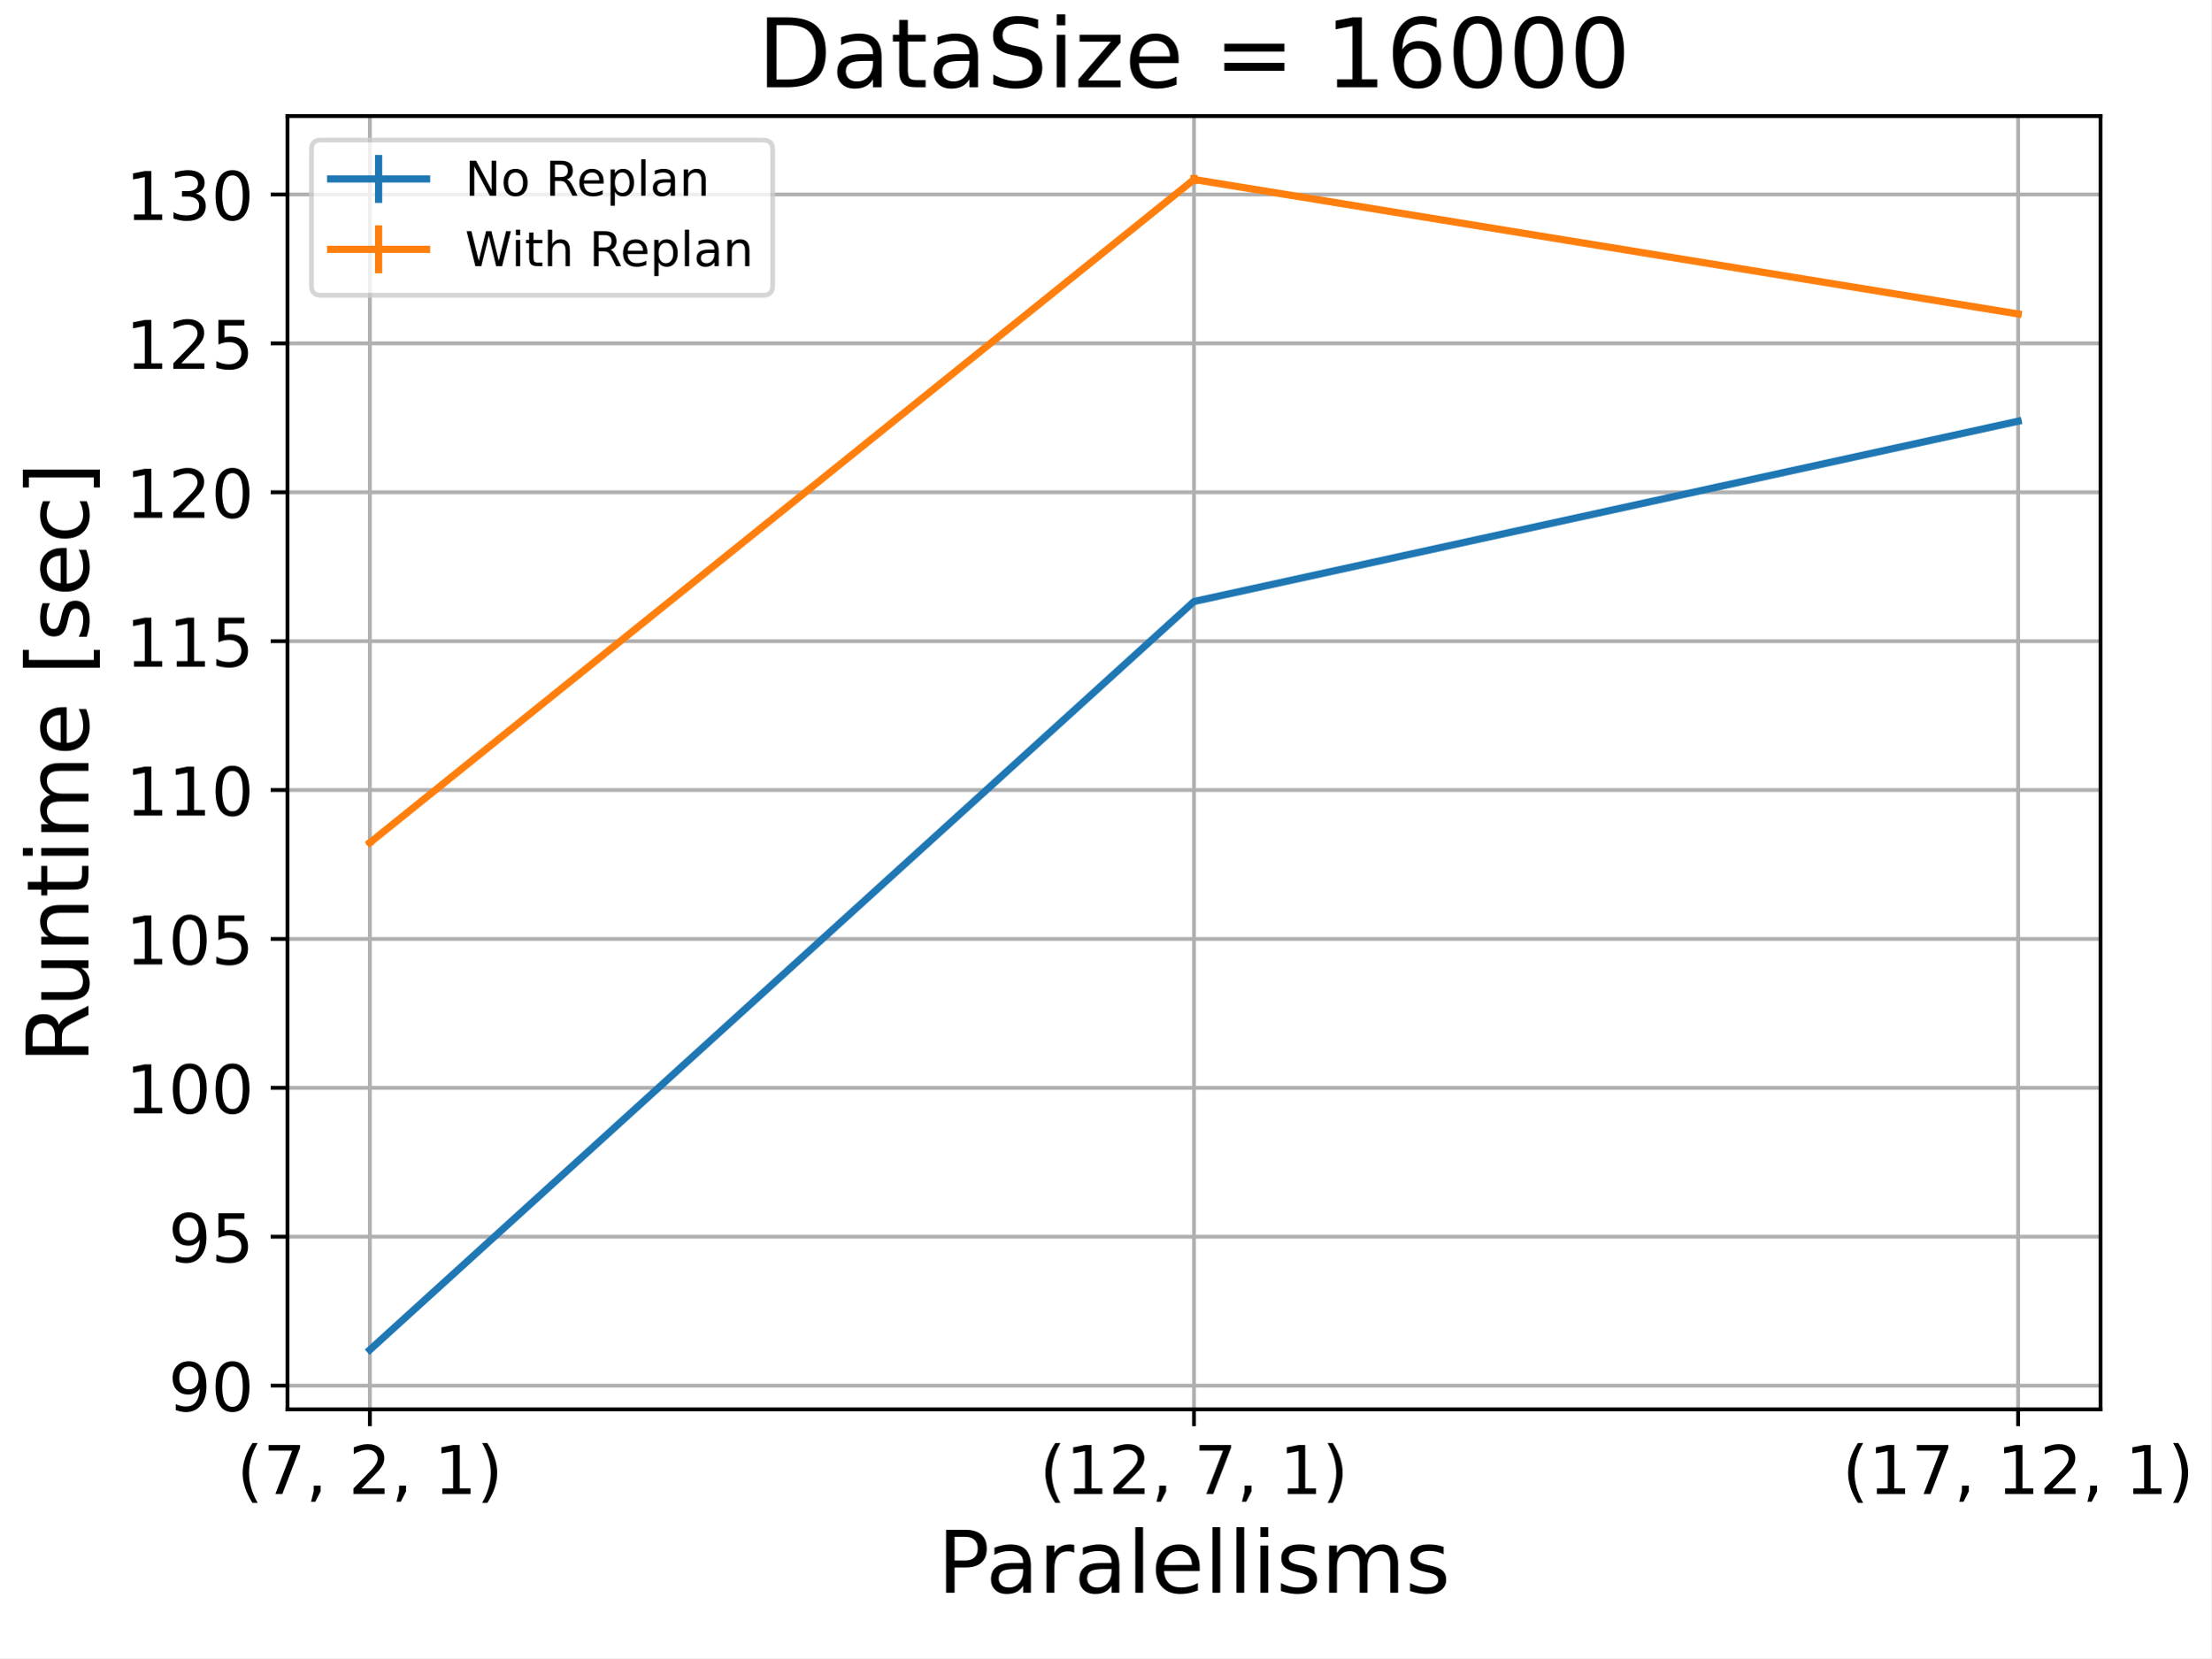
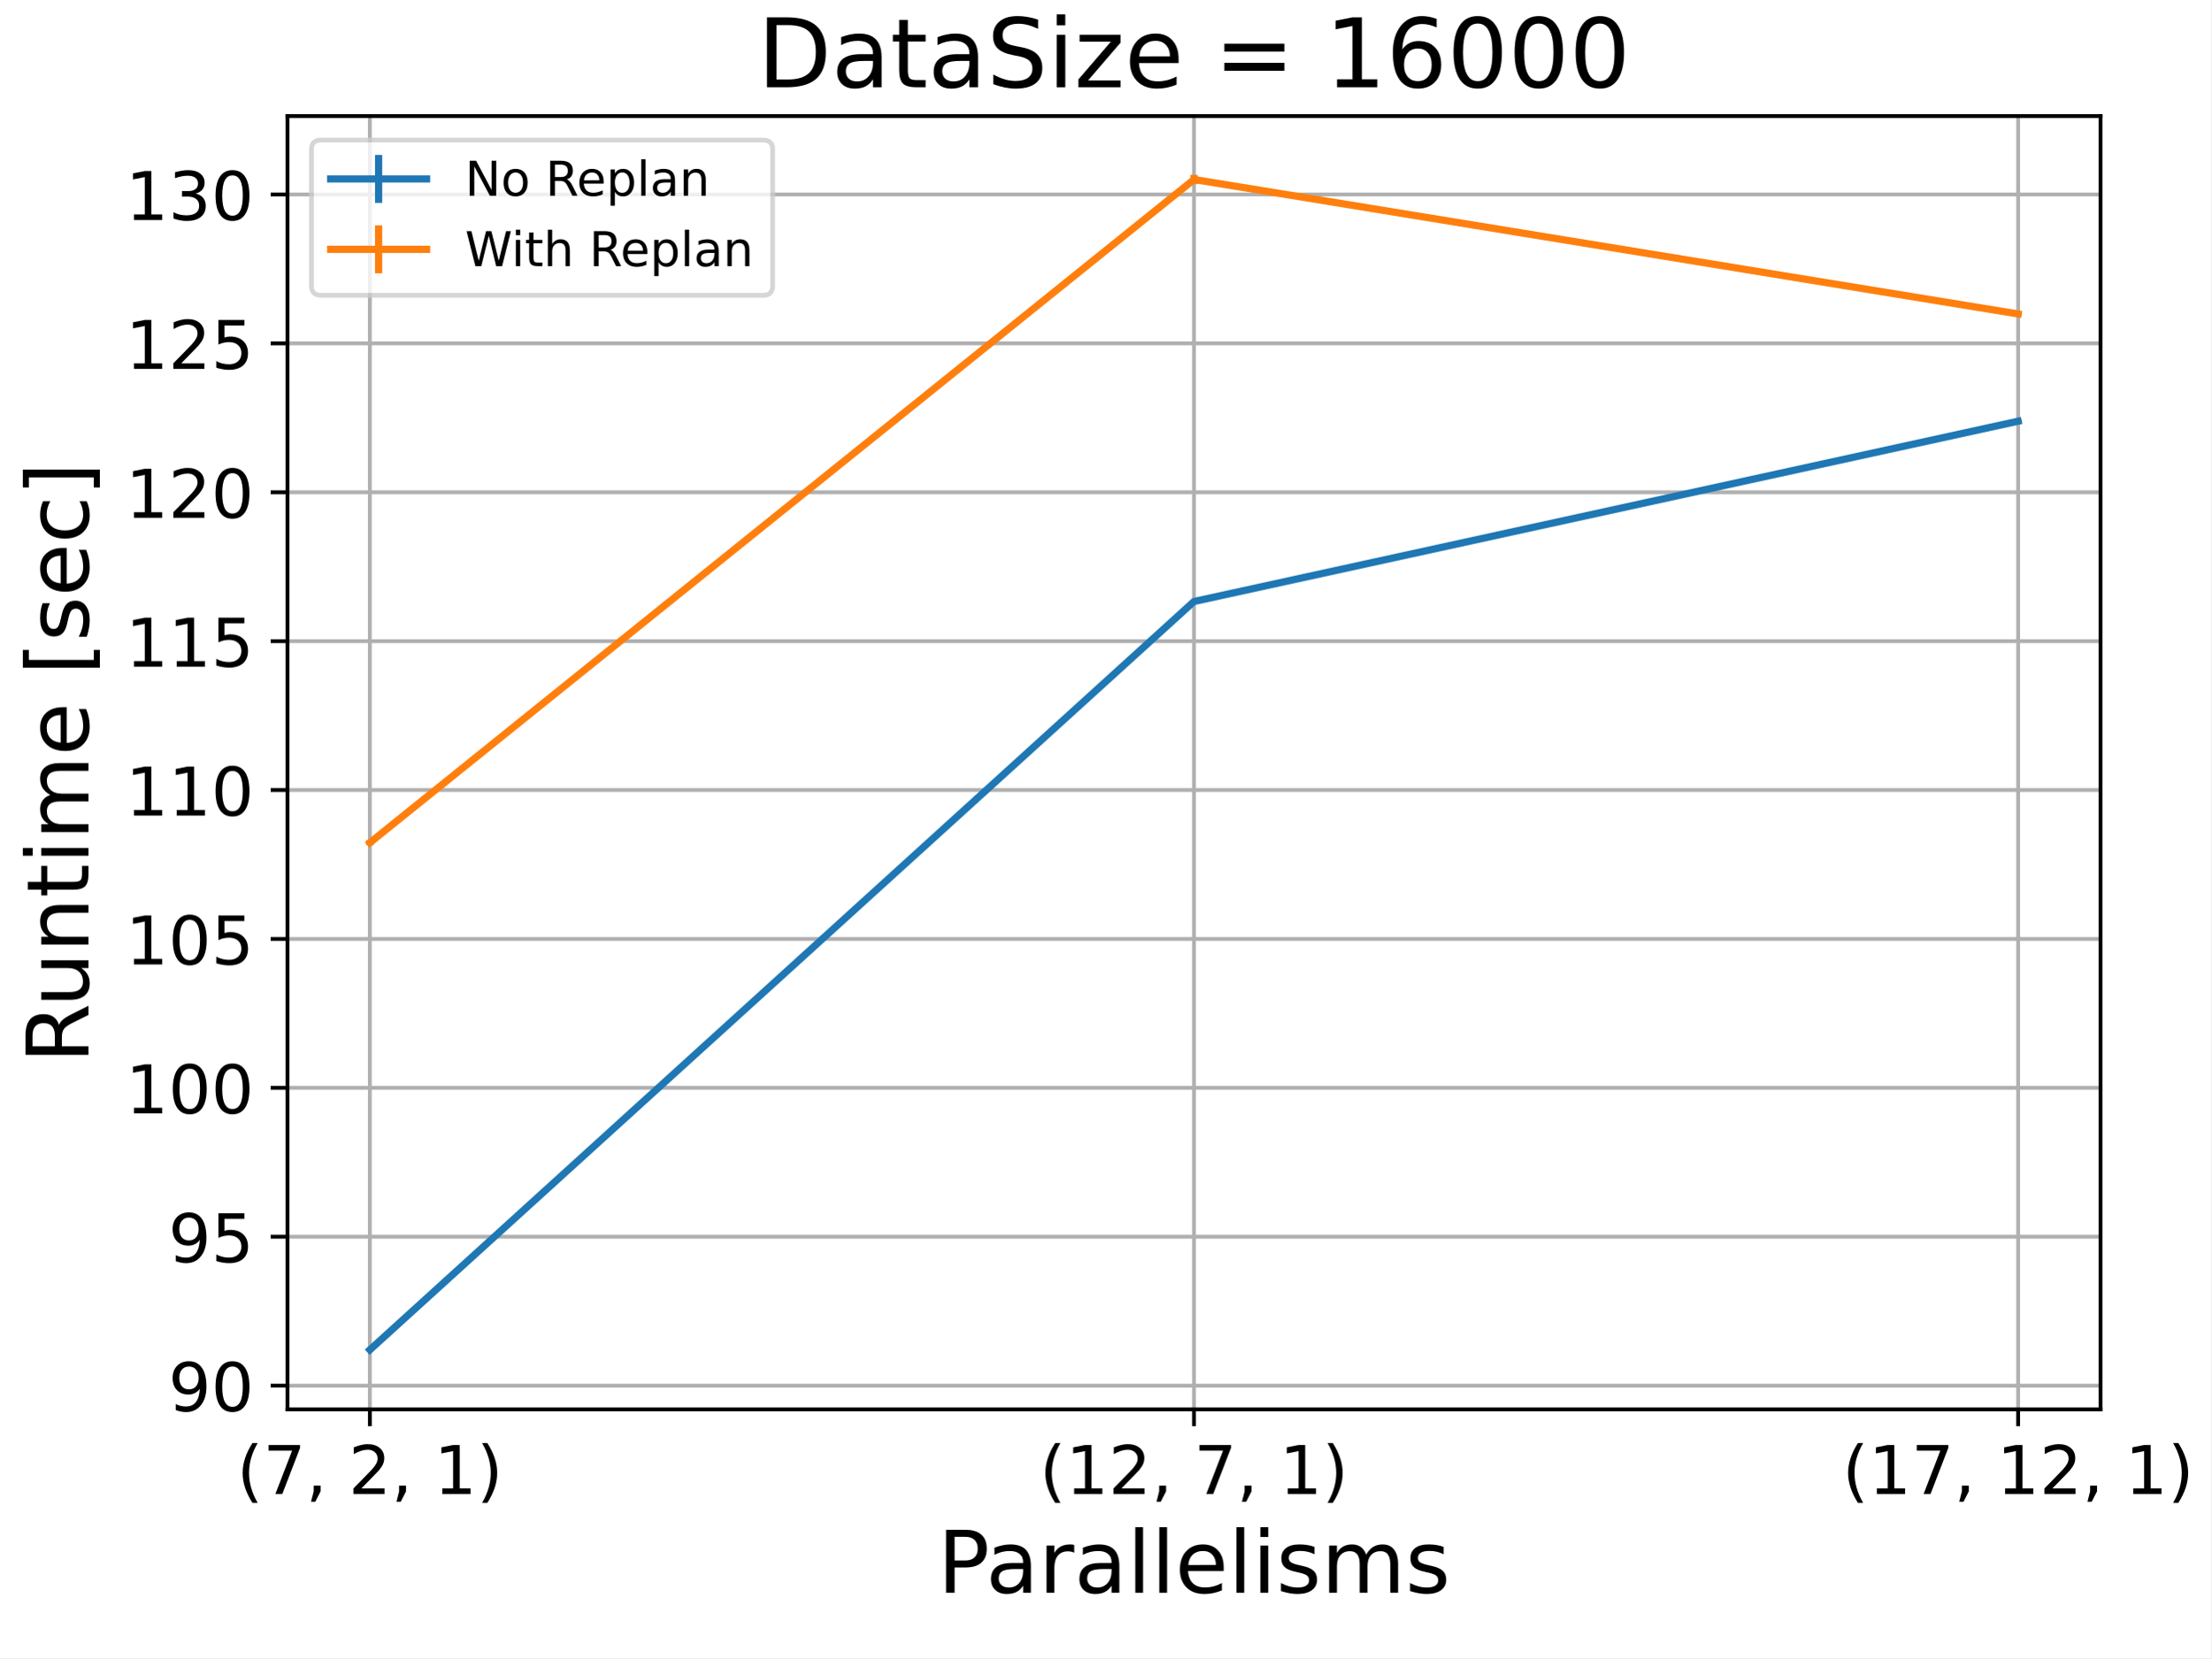
<svg xmlns="http://www.w3.org/2000/svg" xmlns:xlink="http://www.w3.org/1999/xlink" height="345.6pt" version="1.1" viewBox="0 0 460.8 345.6" width="460.8pt">
  <defs>
    <style type="text/css">*{stroke-linecap:butt;stroke-linejoin:round;}</style>
  </defs>
  <g id="figure_1">
    <g id="patch_1">
      <path d="M 0 345.6  L 460.8 345.6  L 460.8 0  L 0 0  z " style="fill:#ffffff;" />
    </g>
    <g id="axes_1">
      <g id="patch_2">
        <path d="M 59.904 293.76  L 437.76 293.76  L 437.76 24.192  L 59.904 24.192  z " style="fill:#ffffff;" />
      </g>
      <g id="matplotlib.axis_1">
        <g id="xtick_1">
          <g id="line2d_1">
-             <path clip-path="url(#pdacc78e159)" d="M 77.079 293.76  L 77.079 24.192  " style="fill:none;stroke:#b0b0b0;stroke-linecap:square;stroke-width:0.8;" />
+             <path clip-path="url(#p713b4b3296)" d="M 77.079 293.76  L 77.079 24.192  " style="fill:none;stroke:#b0b0b0;stroke-linecap:square;stroke-width:0.8;" />
          </g>
          <g id="line2d_2">
            <defs>
-               <path d="M 0 0  L 0 3.5  " id="m74aa0bb97e" style="stroke:#000000;stroke-width:0.8;" />
-             </defs>
-             <g>
-               <use style="stroke:#000000;stroke-width:0.8;" x="77.079" xlink:href="#m74aa0bb97e" y="293.76" />
+               <path d="M 0 0  L 0 3.5  " id="m258c0d583a" style="stroke:#000000;stroke-width:0.8;" />
+             </defs>
+             <g>
+               <use style="stroke:#000000;stroke-width:0.8;" x="77.079" xlink:href="#m258c0d583a" y="293.76" />
            </g>
          </g>
          <g id="text_1">
            <g transform="translate(49.35708 311.3978)scale(0.14 -0.14)">
              <defs>
                <path d="M 1984 4856  Q 1566 4138 1362 3434  Q 1159 2731 1159 2009  Q 1159 1288 1364 580  Q 1569 -128 1984 -844  L 1484 -844  Q 1016 -109 783 600  Q 550 1309 550 2009  Q 550 2706 781 3412  Q 1013 4119 1484 4856  L 1984 4856  z " id="DejaVuSans-28" transform="scale(0.015625)" />
                <path d="M 525 4666  L 3525 4666  L 3525 4397  L 1831 0  L 1172 0  L 2766 4134  L 525 4134  L 525 4666  z " id="DejaVuSans-37" transform="scale(0.015625)" />
                <path d="M 750 794  L 1409 794  L 1409 256  L 897 -744  L 494 -744  L 750 256  L 750 794  z " id="DejaVuSans-2c" transform="scale(0.015625)" />
                <path id="DejaVuSans-20" transform="scale(0.015625)" />
                <path d="M 1228 531  L 3431 531  L 3431 0  L 469 0  L 469 531  Q 828 903 1448 1529  Q 2069 2156 2228 2338  Q 2531 2678 2651 2914  Q 2772 3150 2772 3378  Q 2772 3750 2511 3984  Q 2250 4219 1831 4219  Q 1534 4219 1204 4116  Q 875 4013 500 3803  L 500 4441  Q 881 4594 1212 4672  Q 1544 4750 1819 4750  Q 2544 4750 2975 4387  Q 3406 4025 3406 3419  Q 3406 3131 3298 2873  Q 3191 2616 2906 2266  Q 2828 2175 2409 1742  Q 1991 1309 1228 531  z " id="DejaVuSans-32" transform="scale(0.015625)" />
                <path d="M 794 531  L 1825 531  L 1825 4091  L 703 3866  L 703 4441  L 1819 4666  L 2450 4666  L 2450 531  L 3481 531  L 3481 0  L 794 0  L 794 531  z " id="DejaVuSans-31" transform="scale(0.015625)" />
                <path d="M 513 4856  L 1013 4856  Q 1481 4119 1714 3412  Q 1947 2706 1947 2009  Q 1947 1309 1714 600  Q 1481 -109 1013 -844  L 513 -844  Q 928 -128 1133 580  Q 1338 1288 1338 2009  Q 1338 2731 1133 3434  Q 928 4138 513 4856  z " id="DejaVuSans-29" transform="scale(0.015625)" />
              </defs>
              <use xlink:href="#DejaVuSans-28" />
              <use x="39.014" xlink:href="#DejaVuSans-37" />
              <use x="102.637" xlink:href="#DejaVuSans-2c" />
              <use x="134.424" xlink:href="#DejaVuSans-20" />
              <use x="166.211" xlink:href="#DejaVuSans-32" />
              <use x="229.834" xlink:href="#DejaVuSans-2c" />
              <use x="261.621" xlink:href="#DejaVuSans-20" />
              <use x="293.408" xlink:href="#DejaVuSans-31" />
              <use x="357.031" xlink:href="#DejaVuSans-29" />
            </g>
          </g>
        </g>
        <g id="xtick_2">
          <g id="line2d_3">
-             <path clip-path="url(#pdacc78e159)" d="M 248.832 293.76  L 248.832 24.192  " style="fill:none;stroke:#b0b0b0;stroke-linecap:square;stroke-width:0.8;" />
+             <path clip-path="url(#p713b4b3296)" d="M 248.832 293.76  L 248.832 24.192  " style="fill:none;stroke:#b0b0b0;stroke-linecap:square;stroke-width:0.8;" />
          </g>
          <g id="line2d_4">
            <g>
-               <use style="stroke:#000000;stroke-width:0.8;" x="248.832" xlink:href="#m74aa0bb97e" y="293.76" />
+               <use style="stroke:#000000;stroke-width:0.8;" x="248.832" xlink:href="#m258c0d583a" y="293.76" />
            </g>
          </g>
          <g id="text_2">
            <g transform="translate(216.6561 311.3978)scale(0.14 -0.14)">
              <use xlink:href="#DejaVuSans-28" />
              <use x="39.014" xlink:href="#DejaVuSans-31" />
              <use x="102.637" xlink:href="#DejaVuSans-32" />
              <use x="166.26" xlink:href="#DejaVuSans-2c" />
              <use x="198.047" xlink:href="#DejaVuSans-20" />
              <use x="229.834" xlink:href="#DejaVuSans-37" />
              <use x="293.457" xlink:href="#DejaVuSans-2c" />
              <use x="325.244" xlink:href="#DejaVuSans-20" />
              <use x="357.031" xlink:href="#DejaVuSans-31" />
              <use x="420.654" xlink:href="#DejaVuSans-29" />
            </g>
          </g>
        </g>
        <g id="xtick_3">
          <g id="line2d_5">
-             <path clip-path="url(#pdacc78e159)" d="M 420.585 293.76  L 420.585 24.192  " style="fill:none;stroke:#b0b0b0;stroke-linecap:square;stroke-width:0.8;" />
+             <path clip-path="url(#p713b4b3296)" d="M 420.585 293.76  L 420.585 24.192  " style="fill:none;stroke:#b0b0b0;stroke-linecap:square;stroke-width:0.8;" />
          </g>
          <g id="line2d_6">
            <g>
-               <use style="stroke:#000000;stroke-width:0.8;" x="420.585" xlink:href="#m74aa0bb97e" y="293.76" />
+               <use style="stroke:#000000;stroke-width:0.8;" x="420.585" xlink:href="#m258c0d583a" y="293.76" />
            </g>
          </g>
          <g id="text_3">
            <g transform="translate(383.955 311.3978)scale(0.14 -0.14)">
              <use xlink:href="#DejaVuSans-28" />
              <use x="39.014" xlink:href="#DejaVuSans-31" />
              <use x="102.637" xlink:href="#DejaVuSans-37" />
              <use x="166.26" xlink:href="#DejaVuSans-2c" />
              <use x="198.047" xlink:href="#DejaVuSans-20" />
              <use x="229.834" xlink:href="#DejaVuSans-31" />
              <use x="293.457" xlink:href="#DejaVuSans-32" />
              <use x="357.08" xlink:href="#DejaVuSans-2c" />
              <use x="388.867" xlink:href="#DejaVuSans-20" />
              <use x="420.654" xlink:href="#DejaVuSans-31" />
              <use x="484.277" xlink:href="#DejaVuSans-29" />
            </g>
          </g>
        </g>
        <g id="text_4">
          <g transform="translate(195.3973 331.9866)scale(0.18 -0.18)">
            <defs>
              <path d="M 1259 4147  L 1259 2394  L 2053 2394  Q 2494 2394 2734 2622  Q 2975 2850 2975 3272  Q 2975 3691 2734 3919  Q 2494 4147 2053 4147  L 1259 4147  z M 628 4666  L 2053 4666  Q 2838 4666 3239 4311  Q 3641 3956 3641 3272  Q 3641 2581 3239 2228  Q 2838 1875 2053 1875  L 1259 1875  L 1259 0  L 628 0  L 628 4666  z " id="DejaVuSans-50" transform="scale(0.015625)" />
              <path d="M 2194 1759  Q 1497 1759 1228 1600  Q 959 1441 959 1056  Q 959 750 1161 570  Q 1363 391 1709 391  Q 2188 391 2477 730  Q 2766 1069 2766 1631  L 2766 1759  L 2194 1759  z M 3341 1997  L 3341 0  L 2766 0  L 2766 531  Q 2569 213 2275 61  Q 1981 -91 1556 -91  Q 1019 -91 701 211  Q 384 513 384 1019  Q 384 1609 779 1909  Q 1175 2209 1959 2209  L 2766 2209  L 2766 2266  Q 2766 2663 2505 2880  Q 2244 3097 1772 3097  Q 1472 3097 1187 3025  Q 903 2953 641 2809  L 641 3341  Q 956 3463 1253 3523  Q 1550 3584 1831 3584  Q 2591 3584 2966 3190  Q 3341 2797 3341 1997  z " id="DejaVuSans-61" transform="scale(0.015625)" />
              <path d="M 2631 2963  Q 2534 3019 2420 3045  Q 2306 3072 2169 3072  Q 1681 3072 1420 2755  Q 1159 2438 1159 1844  L 1159 0  L 581 0  L 581 3500  L 1159 3500  L 1159 2956  Q 1341 3275 1631 3429  Q 1922 3584 2338 3584  Q 2397 3584 2469 3576  Q 2541 3569 2628 3553  L 2631 2963  z " id="DejaVuSans-72" transform="scale(0.015625)" />
              <path d="M 603 4863  L 1178 4863  L 1178 0  L 603 0  L 603 4863  z " id="DejaVuSans-6c" transform="scale(0.015625)" />
              <path d="M 3597 1894  L 3597 1613  L 953 1613  Q 991 1019 1311 708  Q 1631 397 2203 397  Q 2534 397 2845 478  Q 3156 559 3463 722  L 3463 178  Q 3153 47 2828 -22  Q 2503 -91 2169 -91  Q 1331 -91 842 396  Q 353 884 353 1716  Q 353 2575 817 3079  Q 1281 3584 2069 3584  Q 2775 3584 3186 3129  Q 3597 2675 3597 1894  z M 3022 2063  Q 3016 2534 2758 2815  Q 2500 3097 2075 3097  Q 1594 3097 1305 2825  Q 1016 2553 972 2059  L 3022 2063  z " id="DejaVuSans-65" transform="scale(0.015625)" />
              <path d="M 603 3500  L 1178 3500  L 1178 0  L 603 0  L 603 3500  z M 603 4863  L 1178 4863  L 1178 4134  L 603 4134  L 603 4863  z " id="DejaVuSans-69" transform="scale(0.015625)" />
              <path d="M 2834 3397  L 2834 2853  Q 2591 2978 2328 3040  Q 2066 3103 1784 3103  Q 1356 3103 1142 2972  Q 928 2841 928 2578  Q 928 2378 1081 2264  Q 1234 2150 1697 2047  L 1894 2003  Q 2506 1872 2764 1633  Q 3022 1394 3022 966  Q 3022 478 2636 193  Q 2250 -91 1575 -91  Q 1294 -91 989 -36  Q 684 19 347 128  L 347 722  Q 666 556 975 473  Q 1284 391 1588 391  Q 1994 391 2212 530  Q 2431 669 2431 922  Q 2431 1156 2273 1281  Q 2116 1406 1581 1522  L 1381 1569  Q 847 1681 609 1914  Q 372 2147 372 2553  Q 372 3047 722 3315  Q 1072 3584 1716 3584  Q 2034 3584 2315 3537  Q 2597 3491 2834 3397  z " id="DejaVuSans-73" transform="scale(0.015625)" />
              <path d="M 3328 2828  Q 3544 3216 3844 3400  Q 4144 3584 4550 3584  Q 5097 3584 5394 3201  Q 5691 2819 5691 2113  L 5691 0  L 5113 0  L 5113 2094  Q 5113 2597 4934 2840  Q 4756 3084 4391 3084  Q 3944 3084 3684 2787  Q 3425 2491 3425 1978  L 3425 0  L 2847 0  L 2847 2094  Q 2847 2600 2669 2842  Q 2491 3084 2119 3084  Q 1678 3084 1418 2786  Q 1159 2488 1159 1978  L 1159 0  L 581 0  L 581 3500  L 1159 3500  L 1159 2956  Q 1356 3278 1631 3431  Q 1906 3584 2284 3584  Q 2666 3584 2933 3390  Q 3200 3197 3328 2828  z " id="DejaVuSans-6d" transform="scale(0.015625)" />
            </defs>
            <use xlink:href="#DejaVuSans-50" />
            <use x="55.803" xlink:href="#DejaVuSans-61" />
            <use x="117.082" xlink:href="#DejaVuSans-72" />
            <use x="158.195" xlink:href="#DejaVuSans-61" />
            <use x="219.475" xlink:href="#DejaVuSans-6c" />
-             <use x="247.258" xlink:href="#DejaVuSans-65" />
-             <use x="308.781" xlink:href="#DejaVuSans-6c" />
+             <use x="247.258" xlink:href="#DejaVuSans-6c" />
+             <use x="275.041" xlink:href="#DejaVuSans-65" />
            <use x="336.564" xlink:href="#DejaVuSans-6c" />
            <use x="364.348" xlink:href="#DejaVuSans-69" />
            <use x="392.131" xlink:href="#DejaVuSans-73" />
            <use x="444.23" xlink:href="#DejaVuSans-6d" />
            <use x="541.643" xlink:href="#DejaVuSans-73" />
          </g>
        </g>
      </g>
      <g id="matplotlib.axis_2">
        <g id="ytick_1">
          <g id="line2d_7">
-             <path clip-path="url(#pdacc78e159)" d="M 59.904 288.808  L 437.76 288.808  " style="fill:none;stroke:#b0b0b0;stroke-linecap:square;stroke-width:0.8;" />
+             <path clip-path="url(#p713b4b3296)" d="M 59.904 288.808  L 437.76 288.808  " style="fill:none;stroke:#b0b0b0;stroke-linecap:square;stroke-width:0.8;" />
          </g>
          <g id="line2d_8">
            <defs>
-               <path d="M 0 0  L -3.5 0  " id="m54850f88cc" style="stroke:#000000;stroke-width:0.8;" />
-             </defs>
-             <g>
-               <use style="stroke:#000000;stroke-width:0.8;" x="59.904" xlink:href="#m54850f88cc" y="288.808" />
+               <path d="M 0 0  L -3.5 0  " id="m6ac1af19ff" style="stroke:#000000;stroke-width:0.8;" />
+             </defs>
+             <g>
+               <use style="stroke:#000000;stroke-width:0.8;" x="59.904" xlink:href="#m6ac1af19ff" y="288.808" />
            </g>
          </g>
          <g id="text_5">
            <g transform="translate(35.089 294.1268)scale(0.14 -0.14)">
              <defs>
                <path d="M 703 97  L 703 672  Q 941 559 1184 500  Q 1428 441 1663 441  Q 2288 441 2617 861  Q 2947 1281 2994 2138  Q 2813 1869 2534 1725  Q 2256 1581 1919 1581  Q 1219 1581 811 2004  Q 403 2428 403 3163  Q 403 3881 828 4315  Q 1253 4750 1959 4750  Q 2769 4750 3195 4129  Q 3622 3509 3622 2328  Q 3622 1225 3098 567  Q 2575 -91 1691 -91  Q 1453 -91 1209 -44  Q 966 3 703 97  z M 1959 2075  Q 2384 2075 2632 2365  Q 2881 2656 2881 3163  Q 2881 3666 2632 3958  Q 2384 4250 1959 4250  Q 1534 4250 1286 3958  Q 1038 3666 1038 3163  Q 1038 2656 1286 2365  Q 1534 2075 1959 2075  z " id="DejaVuSans-39" transform="scale(0.015625)" />
                <path d="M 2034 4250  Q 1547 4250 1301 3770  Q 1056 3291 1056 2328  Q 1056 1369 1301 889  Q 1547 409 2034 409  Q 2525 409 2770 889  Q 3016 1369 3016 2328  Q 3016 3291 2770 3770  Q 2525 4250 2034 4250  z M 2034 4750  Q 2819 4750 3233 4129  Q 3647 3509 3647 2328  Q 3647 1150 3233 529  Q 2819 -91 2034 -91  Q 1250 -91 836 529  Q 422 1150 422 2328  Q 422 3509 836 4129  Q 1250 4750 2034 4750  z " id="DejaVuSans-30" transform="scale(0.015625)" />
              </defs>
              <use xlink:href="#DejaVuSans-39" />
              <use x="63.623" xlink:href="#DejaVuSans-30" />
            </g>
          </g>
        </g>
        <g id="ytick_2">
          <g id="line2d_9">
-             <path clip-path="url(#pdacc78e159)" d="M 59.904 257.773  L 437.76 257.773  " style="fill:none;stroke:#b0b0b0;stroke-linecap:square;stroke-width:0.8;" />
+             <path clip-path="url(#p713b4b3296)" d="M 59.904 257.773  L 437.76 257.773  " style="fill:none;stroke:#b0b0b0;stroke-linecap:square;stroke-width:0.8;" />
          </g>
          <g id="line2d_10">
            <g>
-               <use style="stroke:#000000;stroke-width:0.8;" x="59.904" xlink:href="#m54850f88cc" y="257.773" />
+               <use style="stroke:#000000;stroke-width:0.8;" x="59.904" xlink:href="#m6ac1af19ff" y="257.773" />
            </g>
          </g>
          <g id="text_6">
            <g transform="translate(35.089 263.0922)scale(0.14 -0.14)">
              <defs>
                <path d="M 691 4666  L 3169 4666  L 3169 4134  L 1269 4134  L 1269 2991  Q 1406 3038 1543 3061  Q 1681 3084 1819 3084  Q 2600 3084 3056 2656  Q 3513 2228 3513 1497  Q 3513 744 3044 326  Q 2575 -91 1722 -91  Q 1428 -91 1123 -41  Q 819 9 494 109  L 494 744  Q 775 591 1075 516  Q 1375 441 1709 441  Q 2250 441 2565 725  Q 2881 1009 2881 1497  Q 2881 1984 2565 2268  Q 2250 2553 1709 2553  Q 1456 2553 1204 2497  Q 953 2441 691 2322  L 691 4666  z " id="DejaVuSans-35" transform="scale(0.015625)" />
              </defs>
              <use xlink:href="#DejaVuSans-39" />
              <use x="63.623" xlink:href="#DejaVuSans-35" />
            </g>
          </g>
        </g>
        <g id="ytick_3">
          <g id="line2d_11">
-             <path clip-path="url(#pdacc78e159)" d="M 59.904 226.739  L 437.76 226.739  " style="fill:none;stroke:#b0b0b0;stroke-linecap:square;stroke-width:0.8;" />
+             <path clip-path="url(#p713b4b3296)" d="M 59.904 226.739  L 437.76 226.739  " style="fill:none;stroke:#b0b0b0;stroke-linecap:square;stroke-width:0.8;" />
          </g>
          <g id="line2d_12">
            <g>
-               <use style="stroke:#000000;stroke-width:0.8;" x="59.904" xlink:href="#m54850f88cc" y="226.739" />
+               <use style="stroke:#000000;stroke-width:0.8;" x="59.904" xlink:href="#m6ac1af19ff" y="226.739" />
            </g>
          </g>
          <g id="text_7">
            <g transform="translate(26.1815 232.0575)scale(0.14 -0.14)">
              <use xlink:href="#DejaVuSans-31" />
              <use x="63.623" xlink:href="#DejaVuSans-30" />
              <use x="127.246" xlink:href="#DejaVuSans-30" />
            </g>
          </g>
        </g>
        <g id="ytick_4">
          <g id="line2d_13">
-             <path clip-path="url(#pdacc78e159)" d="M 59.904 195.704  L 437.76 195.704  " style="fill:none;stroke:#b0b0b0;stroke-linecap:square;stroke-width:0.8;" />
+             <path clip-path="url(#p713b4b3296)" d="M 59.904 195.704  L 437.76 195.704  " style="fill:none;stroke:#b0b0b0;stroke-linecap:square;stroke-width:0.8;" />
          </g>
          <g id="line2d_14">
            <g>
-               <use style="stroke:#000000;stroke-width:0.8;" x="59.904" xlink:href="#m54850f88cc" y="195.704" />
+               <use style="stroke:#000000;stroke-width:0.8;" x="59.904" xlink:href="#m6ac1af19ff" y="195.704" />
            </g>
          </g>
          <g id="text_8">
            <g transform="translate(26.1815 201.0229)scale(0.14 -0.14)">
              <use xlink:href="#DejaVuSans-31" />
              <use x="63.623" xlink:href="#DejaVuSans-30" />
              <use x="127.246" xlink:href="#DejaVuSans-35" />
            </g>
          </g>
        </g>
        <g id="ytick_5">
          <g id="line2d_15">
-             <path clip-path="url(#pdacc78e159)" d="M 59.904 164.669  L 437.76 164.669  " style="fill:none;stroke:#b0b0b0;stroke-linecap:square;stroke-width:0.8;" />
+             <path clip-path="url(#p713b4b3296)" d="M 59.904 164.669  L 437.76 164.669  " style="fill:none;stroke:#b0b0b0;stroke-linecap:square;stroke-width:0.8;" />
          </g>
          <g id="line2d_16">
            <g>
-               <use style="stroke:#000000;stroke-width:0.8;" x="59.904" xlink:href="#m54850f88cc" y="164.669" />
+               <use style="stroke:#000000;stroke-width:0.8;" x="59.904" xlink:href="#m6ac1af19ff" y="164.669" />
            </g>
          </g>
          <g id="text_9">
            <g transform="translate(26.1815 169.9883)scale(0.14 -0.14)">
              <use xlink:href="#DejaVuSans-31" />
              <use x="63.623" xlink:href="#DejaVuSans-31" />
              <use x="127.246" xlink:href="#DejaVuSans-30" />
            </g>
          </g>
        </g>
        <g id="ytick_6">
          <g id="line2d_17">
-             <path clip-path="url(#pdacc78e159)" d="M 59.904 133.635  L 437.76 133.635  " style="fill:none;stroke:#b0b0b0;stroke-linecap:square;stroke-width:0.8;" />
+             <path clip-path="url(#p713b4b3296)" d="M 59.904 133.635  L 437.76 133.635  " style="fill:none;stroke:#b0b0b0;stroke-linecap:square;stroke-width:0.8;" />
          </g>
          <g id="line2d_18">
            <g>
-               <use style="stroke:#000000;stroke-width:0.8;" x="59.904" xlink:href="#m54850f88cc" y="133.635" />
+               <use style="stroke:#000000;stroke-width:0.8;" x="59.904" xlink:href="#m6ac1af19ff" y="133.635" />
            </g>
          </g>
          <g id="text_10">
            <g transform="translate(26.1815 138.9536)scale(0.14 -0.14)">
              <use xlink:href="#DejaVuSans-31" />
              <use x="63.623" xlink:href="#DejaVuSans-31" />
              <use x="127.246" xlink:href="#DejaVuSans-35" />
            </g>
          </g>
        </g>
        <g id="ytick_7">
          <g id="line2d_19">
-             <path clip-path="url(#pdacc78e159)" d="M 59.904 102.6  L 437.76 102.6  " style="fill:none;stroke:#b0b0b0;stroke-linecap:square;stroke-width:0.8;" />
+             <path clip-path="url(#p713b4b3296)" d="M 59.904 102.6  L 437.76 102.6  " style="fill:none;stroke:#b0b0b0;stroke-linecap:square;stroke-width:0.8;" />
          </g>
          <g id="line2d_20">
            <g>
-               <use style="stroke:#000000;stroke-width:0.8;" x="59.904" xlink:href="#m54850f88cc" y="102.6" />
+               <use style="stroke:#000000;stroke-width:0.8;" x="59.904" xlink:href="#m6ac1af19ff" y="102.6" />
            </g>
          </g>
          <g id="text_11">
            <g transform="translate(26.1815 107.919)scale(0.14 -0.14)">
              <use xlink:href="#DejaVuSans-31" />
              <use x="63.623" xlink:href="#DejaVuSans-32" />
              <use x="127.246" xlink:href="#DejaVuSans-30" />
            </g>
          </g>
        </g>
        <g id="ytick_8">
          <g id="line2d_21">
-             <path clip-path="url(#pdacc78e159)" d="M 59.904 71.565  L 437.76 71.565  " style="fill:none;stroke:#b0b0b0;stroke-linecap:square;stroke-width:0.8;" />
+             <path clip-path="url(#p713b4b3296)" d="M 59.904 71.565  L 437.76 71.565  " style="fill:none;stroke:#b0b0b0;stroke-linecap:square;stroke-width:0.8;" />
          </g>
          <g id="line2d_22">
            <g>
-               <use style="stroke:#000000;stroke-width:0.8;" x="59.904" xlink:href="#m54850f88cc" y="71.565" />
+               <use style="stroke:#000000;stroke-width:0.8;" x="59.904" xlink:href="#m6ac1af19ff" y="71.565" />
            </g>
          </g>
          <g id="text_12">
            <g transform="translate(26.1815 76.88434)scale(0.14 -0.14)">
              <use xlink:href="#DejaVuSans-31" />
              <use x="63.623" xlink:href="#DejaVuSans-32" />
              <use x="127.246" xlink:href="#DejaVuSans-35" />
            </g>
          </g>
        </g>
        <g id="ytick_9">
          <g id="line2d_23">
-             <path clip-path="url(#pdacc78e159)" d="M 59.904 40.531  L 437.76 40.531  " style="fill:none;stroke:#b0b0b0;stroke-linecap:square;stroke-width:0.8;" />
+             <path clip-path="url(#p713b4b3296)" d="M 59.904 40.531  L 437.76 40.531  " style="fill:none;stroke:#b0b0b0;stroke-linecap:square;stroke-width:0.8;" />
          </g>
          <g id="line2d_24">
            <g>
-               <use style="stroke:#000000;stroke-width:0.8;" x="59.904" xlink:href="#m54850f88cc" y="40.531" />
+               <use style="stroke:#000000;stroke-width:0.8;" x="59.904" xlink:href="#m6ac1af19ff" y="40.531" />
            </g>
          </g>
          <g id="text_13">
            <g transform="translate(26.1815 45.84971)scale(0.14 -0.14)">
              <defs>
                <path d="M 2597 2516  Q 3050 2419 3304 2112  Q 3559 1806 3559 1356  Q 3559 666 3084 287  Q 2609 -91 1734 -91  Q 1441 -91 1130 -33  Q 819 25 488 141  L 488 750  Q 750 597 1062 519  Q 1375 441 1716 441  Q 2309 441 2620 675  Q 2931 909 2931 1356  Q 2931 1769 2642 2001  Q 2353 2234 1838 2234  L 1294 2234  L 1294 2753  L 1863 2753  Q 2328 2753 2575 2939  Q 2822 3125 2822 3475  Q 2822 3834 2567 4026  Q 2313 4219 1838 4219  Q 1578 4219 1281 4162  Q 984 4106 628 3988  L 628 4550  Q 988 4650 1302 4700  Q 1616 4750 1894 4750  Q 2613 4750 3031 4423  Q 3450 4097 3450 3541  Q 3450 3153 3228 2886  Q 3006 2619 2597 2516  z " id="DejaVuSans-33" transform="scale(0.015625)" />
              </defs>
              <use xlink:href="#DejaVuSans-31" />
              <use x="63.623" xlink:href="#DejaVuSans-33" />
              <use x="127.246" xlink:href="#DejaVuSans-30" />
            </g>
          </g>
        </g>
        <g id="text_14">
          <g transform="translate(18.43806 221.623)rotate(-90)scale(0.18 -0.18)">
            <defs>
              <path d="M 2841 2188  Q 3044 2119 3236 1894  Q 3428 1669 3622 1275  L 4263 0  L 3584 0  L 2988 1197  Q 2756 1666 2539 1819  Q 2322 1972 1947 1972  L 1259 1972  L 1259 0  L 628 0  L 628 4666  L 2053 4666  Q 2853 4666 3247 4331  Q 3641 3997 3641 3322  Q 3641 2881 3436 2590  Q 3231 2300 2841 2188  z M 1259 4147  L 1259 2491  L 2053 2491  Q 2509 2491 2742 2702  Q 2975 2913 2975 3322  Q 2975 3731 2742 3939  Q 2509 4147 2053 4147  L 1259 4147  z " id="DejaVuSans-52" transform="scale(0.015625)" />
              <path d="M 544 1381  L 544 3500  L 1119 3500  L 1119 1403  Q 1119 906 1312 657  Q 1506 409 1894 409  Q 2359 409 2629 706  Q 2900 1003 2900 1516  L 2900 3500  L 3475 3500  L 3475 0  L 2900 0  L 2900 538  Q 2691 219 2414 64  Q 2138 -91 1772 -91  Q 1169 -91 856 284  Q 544 659 544 1381  z M 1991 3584  L 1991 3584  z " id="DejaVuSans-75" transform="scale(0.015625)" />
              <path d="M 3513 2113  L 3513 0  L 2938 0  L 2938 2094  Q 2938 2591 2744 2837  Q 2550 3084 2163 3084  Q 1697 3084 1428 2787  Q 1159 2491 1159 1978  L 1159 0  L 581 0  L 581 3500  L 1159 3500  L 1159 2956  Q 1366 3272 1645 3428  Q 1925 3584 2291 3584  Q 2894 3584 3203 3211  Q 3513 2838 3513 2113  z " id="DejaVuSans-6e" transform="scale(0.015625)" />
              <path d="M 1172 4494  L 1172 3500  L 2356 3500  L 2356 3053  L 1172 3053  L 1172 1153  Q 1172 725 1289 603  Q 1406 481 1766 481  L 2356 481  L 2356 0  L 1766 0  Q 1100 0 847 248  Q 594 497 594 1153  L 594 3053  L 172 3053  L 172 3500  L 594 3500  L 594 4494  L 1172 4494  z " id="DejaVuSans-74" transform="scale(0.015625)" />
              <path d="M 550 4863  L 1875 4863  L 1875 4416  L 1125 4416  L 1125 -397  L 1875 -397  L 1875 -844  L 550 -844  L 550 4863  z " id="DejaVuSans-5b" transform="scale(0.015625)" />
              <path d="M 3122 3366  L 3122 2828  Q 2878 2963 2633 3030  Q 2388 3097 2138 3097  Q 1578 3097 1268 2742  Q 959 2388 959 1747  Q 959 1106 1268 751  Q 1578 397 2138 397  Q 2388 397 2633 464  Q 2878 531 3122 666  L 3122 134  Q 2881 22 2623 -34  Q 2366 -91 2075 -91  Q 1284 -91 818 406  Q 353 903 353 1747  Q 353 2603 823 3093  Q 1294 3584 2113 3584  Q 2378 3584 2631 3529  Q 2884 3475 3122 3366  z " id="DejaVuSans-63" transform="scale(0.015625)" />
              <path d="M 1947 4863  L 1947 -844  L 622 -844  L 622 -397  L 1369 -397  L 1369 4416  L 622 4416  L 622 4863  L 1947 4863  z " id="DejaVuSans-5d" transform="scale(0.015625)" />
            </defs>
            <use xlink:href="#DejaVuSans-52" />
            <use x="64.982" xlink:href="#DejaVuSans-75" />
            <use x="128.361" xlink:href="#DejaVuSans-6e" />
            <use x="191.74" xlink:href="#DejaVuSans-74" />
            <use x="230.949" xlink:href="#DejaVuSans-69" />
            <use x="258.732" xlink:href="#DejaVuSans-6d" />
            <use x="356.145" xlink:href="#DejaVuSans-65" />
            <use x="417.668" xlink:href="#DejaVuSans-20" />
            <use x="449.455" xlink:href="#DejaVuSans-5b" />
            <use x="488.469" xlink:href="#DejaVuSans-73" />
            <use x="540.568" xlink:href="#DejaVuSans-65" />
            <use x="602.092" xlink:href="#DejaVuSans-63" />
            <use x="657.072" xlink:href="#DejaVuSans-5d" />
          </g>
        </g>
      </g>
      <g id="LineCollection_1">
-         <path clip-path="url(#pdacc78e159)" d="M 77.079 281.507  L 77.079 281.175  " style="fill:none;stroke:#1f77b4;stroke-width:1.5;" />
-         <path clip-path="url(#pdacc78e159)" d="M 248.832 125.676  L 248.832 125.056  " style="fill:none;stroke:#1f77b4;stroke-width:1.5;" />
-         <path clip-path="url(#pdacc78e159)" d="M 420.585 88.005  L 420.585 87.57  " style="fill:none;stroke:#1f77b4;stroke-width:1.5;" />
+         <path clip-path="url(#p713b4b3296)" d="M 77.079 281.507  L 77.079 281.175  " style="fill:none;stroke:#1f77b4;stroke-width:1.5;" />
+         <path clip-path="url(#p713b4b3296)" d="M 248.832 125.676  L 248.832 125.056  " style="fill:none;stroke:#1f77b4;stroke-width:1.5;" />
+         <path clip-path="url(#p713b4b3296)" d="M 420.585 88.005  L 420.585 87.57  " style="fill:none;stroke:#1f77b4;stroke-width:1.5;" />
      </g>
      <g id="LineCollection_2">
-         <path clip-path="url(#pdacc78e159)" d="M 77.079 176.19  L 77.079 175.099  " style="fill:none;stroke:#ff7f0e;stroke-width:1.5;" />
-         <path clip-path="url(#pdacc78e159)" d="M 248.832 38.375  L 248.832 36.445  " style="fill:none;stroke:#ff7f0e;stroke-width:1.5;" />
-         <path clip-path="url(#pdacc78e159)" d="M 420.585 65.826  L 420.585 65.044  " style="fill:none;stroke:#ff7f0e;stroke-width:1.5;" />
+         <path clip-path="url(#p713b4b3296)" d="M 77.079 176.19  L 77.079 175.099  " style="fill:none;stroke:#ff7f0e;stroke-width:1.5;" />
+         <path clip-path="url(#p713b4b3296)" d="M 248.832 38.375  L 248.832 36.445  " style="fill:none;stroke:#ff7f0e;stroke-width:1.5;" />
+         <path clip-path="url(#p713b4b3296)" d="M 420.585 65.826  L 420.585 65.044  " style="fill:none;stroke:#ff7f0e;stroke-width:1.5;" />
      </g>
      <g id="line2d_25">
-         <path clip-path="url(#pdacc78e159)" d="M 77.079 281.341  L 248.832 125.366  L 420.585 87.787  " style="fill:none;stroke:#1f77b4;stroke-linecap:square;stroke-width:1.5;" />
+         <path clip-path="url(#p713b4b3296)" d="M 77.079 281.341  L 248.832 125.366  L 420.585 87.787  " style="fill:none;stroke:#1f77b4;stroke-linecap:square;stroke-width:1.5;" />
      </g>
      <g id="line2d_26">
-         <path clip-path="url(#pdacc78e159)" d="M 77.079 175.644  L 248.832 37.41  L 420.585 65.435  " style="fill:none;stroke:#ff7f0e;stroke-linecap:square;stroke-width:1.5;" />
+         <path clip-path="url(#p713b4b3296)" d="M 77.079 175.644  L 248.832 37.41  L 420.585 65.435  " style="fill:none;stroke:#ff7f0e;stroke-linecap:square;stroke-width:1.5;" />
      </g>
      <g id="patch_3">
        <path d="M 59.904 293.76  L 59.904 24.192  " style="fill:none;stroke:#000000;stroke-linecap:square;stroke-linejoin:miter;stroke-width:0.8;" />
      </g>
      <g id="patch_4">
        <path d="M 437.76 293.76  L 437.76 24.192  " style="fill:none;stroke:#000000;stroke-linecap:square;stroke-linejoin:miter;stroke-width:0.8;" />
      </g>
      <g id="patch_5">
        <path d="M 59.904 293.76  L 437.76 293.76  " style="fill:none;stroke:#000000;stroke-linecap:square;stroke-linejoin:miter;stroke-width:0.8;" />
      </g>
      <g id="patch_6">
        <path d="M 59.904 24.192  L 437.76 24.192  " style="fill:none;stroke:#000000;stroke-linecap:square;stroke-linejoin:miter;stroke-width:0.8;" />
      </g>
      <g id="text_15">
        <g transform="translate(157.8789 18.192)scale(0.2 -0.2)">
          <defs>
            <path d="M 1259 4147  L 1259 519  L 2022 519  Q 2988 519 3436 956  Q 3884 1394 3884 2338  Q 3884 3275 3436 3711  Q 2988 4147 2022 4147  L 1259 4147  z M 628 4666  L 1925 4666  Q 3281 4666 3915 4102  Q 4550 3538 4550 2338  Q 4550 1131 3912 565  Q 3275 0 1925 0  L 628 0  L 628 4666  z " id="DejaVuSans-44" transform="scale(0.015625)" />
            <path d="M 3425 4513  L 3425 3897  Q 3066 4069 2747 4153  Q 2428 4238 2131 4238  Q 1616 4238 1336 4038  Q 1056 3838 1056 3469  Q 1056 3159 1242 3001  Q 1428 2844 1947 2747  L 2328 2669  Q 3034 2534 3370 2195  Q 3706 1856 3706 1288  Q 3706 609 3251 259  Q 2797 -91 1919 -91  Q 1588 -91 1214 -16  Q 841 59 441 206  L 441 856  Q 825 641 1194 531  Q 1563 422 1919 422  Q 2459 422 2753 634  Q 3047 847 3047 1241  Q 3047 1584 2836 1778  Q 2625 1972 2144 2069  L 1759 2144  Q 1053 2284 737 2584  Q 422 2884 422 3419  Q 422 4038 858 4394  Q 1294 4750 2059 4750  Q 2388 4750 2728 4690  Q 3069 4631 3425 4513  z " id="DejaVuSans-53" transform="scale(0.015625)" />
            <path d="M 353 3500  L 3084 3500  L 3084 2975  L 922 459  L 3084 459  L 3084 0  L 275 0  L 275 525  L 2438 3041  L 353 3041  L 353 3500  z " id="DejaVuSans-7a" transform="scale(0.015625)" />
            <path d="M 678 2906  L 4684 2906  L 4684 2381  L 678 2381  L 678 2906  z M 678 1631  L 4684 1631  L 4684 1100  L 678 1100  L 678 1631  z " id="DejaVuSans-3d" transform="scale(0.015625)" />
            <path d="M 2113 2584  Q 1688 2584 1439 2293  Q 1191 2003 1191 1497  Q 1191 994 1439 701  Q 1688 409 2113 409  Q 2538 409 2786 701  Q 3034 994 3034 1497  Q 3034 2003 2786 2293  Q 2538 2584 2113 2584  z M 3366 4563  L 3366 3988  Q 3128 4100 2886 4159  Q 2644 4219 2406 4219  Q 1781 4219 1451 3797  Q 1122 3375 1075 2522  Q 1259 2794 1537 2939  Q 1816 3084 2150 3084  Q 2853 3084 3261 2657  Q 3669 2231 3669 1497  Q 3669 778 3244 343  Q 2819 -91 2113 -91  Q 1303 -91 875 529  Q 447 1150 447 2328  Q 447 3434 972 4092  Q 1497 4750 2381 4750  Q 2619 4750 2861 4703  Q 3103 4656 3366 4563  z " id="DejaVuSans-36" transform="scale(0.015625)" />
          </defs>
          <use xlink:href="#DejaVuSans-44" />
          <use x="77.002" xlink:href="#DejaVuSans-61" />
          <use x="138.281" xlink:href="#DejaVuSans-74" />
          <use x="177.49" xlink:href="#DejaVuSans-61" />
          <use x="238.77" xlink:href="#DejaVuSans-53" />
          <use x="302.246" xlink:href="#DejaVuSans-69" />
          <use x="330.029" xlink:href="#DejaVuSans-7a" />
          <use x="382.52" xlink:href="#DejaVuSans-65" />
          <use x="444.043" xlink:href="#DejaVuSans-20" />
          <use x="475.83" xlink:href="#DejaVuSans-3d" />
          <use x="559.619" xlink:href="#DejaVuSans-20" />
          <use x="591.406" xlink:href="#DejaVuSans-31" />
          <use x="655.029" xlink:href="#DejaVuSans-36" />
          <use x="718.652" xlink:href="#DejaVuSans-30" />
          <use x="782.275" xlink:href="#DejaVuSans-30" />
          <use x="845.898" xlink:href="#DejaVuSans-30" />
        </g>
      </g>
      <g id="legend_1">
        <g id="patch_7">
          <path d="M 66.904 61.548  L 159.024 61.548  Q 161.024 61.548 161.024 59.548  L 161.024 31.192  Q 161.024 29.192 159.024 29.192  L 66.904 29.192  Q 64.904 29.192 64.904 31.192  L 64.904 59.548  Q 64.904 61.548 66.904 61.548  z " style="fill:#ffffff;opacity:0.8;stroke:#cccccc;stroke-linejoin:miter;" />
        </g>
        <g id="LineCollection_3">
          <path d="M 78.904 42.29  L 78.904 32.29  " style="fill:none;stroke:#1f77b4;stroke-width:1.5;" />
        </g>
        <g id="line2d_27">
          <path d="M 68.904 37.29  L 88.904 37.29  " style="fill:none;stroke:#1f77b4;stroke-linecap:square;stroke-width:1.5;" />
        </g>
        <g id="line2d_28" />
        <g id="text_16">
          <g transform="translate(96.904 40.79044)scale(0.1 -0.1)">
            <defs>
              <path d="M 628 4666  L 1478 4666  L 3547 763  L 3547 4666  L 4159 4666  L 4159 0  L 3309 0  L 1241 3903  L 1241 0  L 628 0  L 628 4666  z " id="DejaVuSans-4e" transform="scale(0.015625)" />
              <path d="M 1959 3097  Q 1497 3097 1228 2736  Q 959 2375 959 1747  Q 959 1119 1226 758  Q 1494 397 1959 397  Q 2419 397 2687 759  Q 2956 1122 2956 1747  Q 2956 2369 2687 2733  Q 2419 3097 1959 3097  z M 1959 3584  Q 2709 3584 3137 3096  Q 3566 2609 3566 1747  Q 3566 888 3137 398  Q 2709 -91 1959 -91  Q 1206 -91 779 398  Q 353 888 353 1747  Q 353 2609 779 3096  Q 1206 3584 1959 3584  z " id="DejaVuSans-6f" transform="scale(0.015625)" />
              <path d="M 1159 525  L 1159 -1331  L 581 -1331  L 581 3500  L 1159 3500  L 1159 2969  Q 1341 3281 1617 3432  Q 1894 3584 2278 3584  Q 2916 3584 3314 3078  Q 3713 2572 3713 1747  Q 3713 922 3314 415  Q 2916 -91 2278 -91  Q 1894 -91 1617 61  Q 1341 213 1159 525  z M 3116 1747  Q 3116 2381 2855 2742  Q 2594 3103 2138 3103  Q 1681 3103 1420 2742  Q 1159 2381 1159 1747  Q 1159 1113 1420 752  Q 1681 391 2138 391  Q 2594 391 2855 752  Q 3116 1113 3116 1747  z " id="DejaVuSans-70" transform="scale(0.015625)" />
            </defs>
            <use xlink:href="#DejaVuSans-4e" />
            <use x="74.805" xlink:href="#DejaVuSans-6f" />
            <use x="135.986" xlink:href="#DejaVuSans-20" />
            <use x="167.773" xlink:href="#DejaVuSans-52" />
            <use x="232.756" xlink:href="#DejaVuSans-65" />
            <use x="294.279" xlink:href="#DejaVuSans-70" />
            <use x="357.756" xlink:href="#DejaVuSans-6c" />
            <use x="385.539" xlink:href="#DejaVuSans-61" />
            <use x="446.818" xlink:href="#DejaVuSans-6e" />
          </g>
        </g>
        <g id="LineCollection_4">
          <path d="M 78.904 56.969  L 78.904 46.969  " style="fill:none;stroke:#ff7f0e;stroke-width:1.5;" />
        </g>
        <g id="line2d_29">
          <path d="M 68.904 51.969  L 88.904 51.969  " style="fill:none;stroke:#ff7f0e;stroke-linecap:square;stroke-width:1.5;" />
        </g>
        <g id="line2d_30" />
        <g id="text_17">
          <g transform="translate(96.904 55.46856)scale(0.1 -0.1)">
            <defs>
              <path d="M 213 4666  L 850 4666  L 1831 722  L 2809 4666  L 3519 4666  L 4500 722  L 5478 4666  L 6119 4666  L 4947 0  L 4153 0  L 3169 4050  L 2175 0  L 1381 0  L 213 4666  z " id="DejaVuSans-57" transform="scale(0.015625)" />
              <path d="M 3513 2113  L 3513 0  L 2938 0  L 2938 2094  Q 2938 2591 2744 2837  Q 2550 3084 2163 3084  Q 1697 3084 1428 2787  Q 1159 2491 1159 1978  L 1159 0  L 581 0  L 581 4863  L 1159 4863  L 1159 2956  Q 1366 3272 1645 3428  Q 1925 3584 2291 3584  Q 2894 3584 3203 3211  Q 3513 2838 3513 2113  z " id="DejaVuSans-68" transform="scale(0.015625)" />
            </defs>
            <use xlink:href="#DejaVuSans-57" />
            <use x="96.627" xlink:href="#DejaVuSans-69" />
            <use x="124.41" xlink:href="#DejaVuSans-74" />
            <use x="163.619" xlink:href="#DejaVuSans-68" />
            <use x="226.998" xlink:href="#DejaVuSans-20" />
            <use x="258.785" xlink:href="#DejaVuSans-52" />
            <use x="323.768" xlink:href="#DejaVuSans-65" />
            <use x="385.291" xlink:href="#DejaVuSans-70" />
            <use x="448.768" xlink:href="#DejaVuSans-6c" />
            <use x="476.551" xlink:href="#DejaVuSans-61" />
            <use x="537.83" xlink:href="#DejaVuSans-6e" />
          </g>
        </g>
      </g>
    </g>
  </g>
  <defs>
-     <clipPath id="pdacc78e159">
+     <clipPath id="p713b4b3296">
      <rect height="269.568" width="377.856" x="59.904" y="24.192" />
    </clipPath>
  </defs>
</svg>
